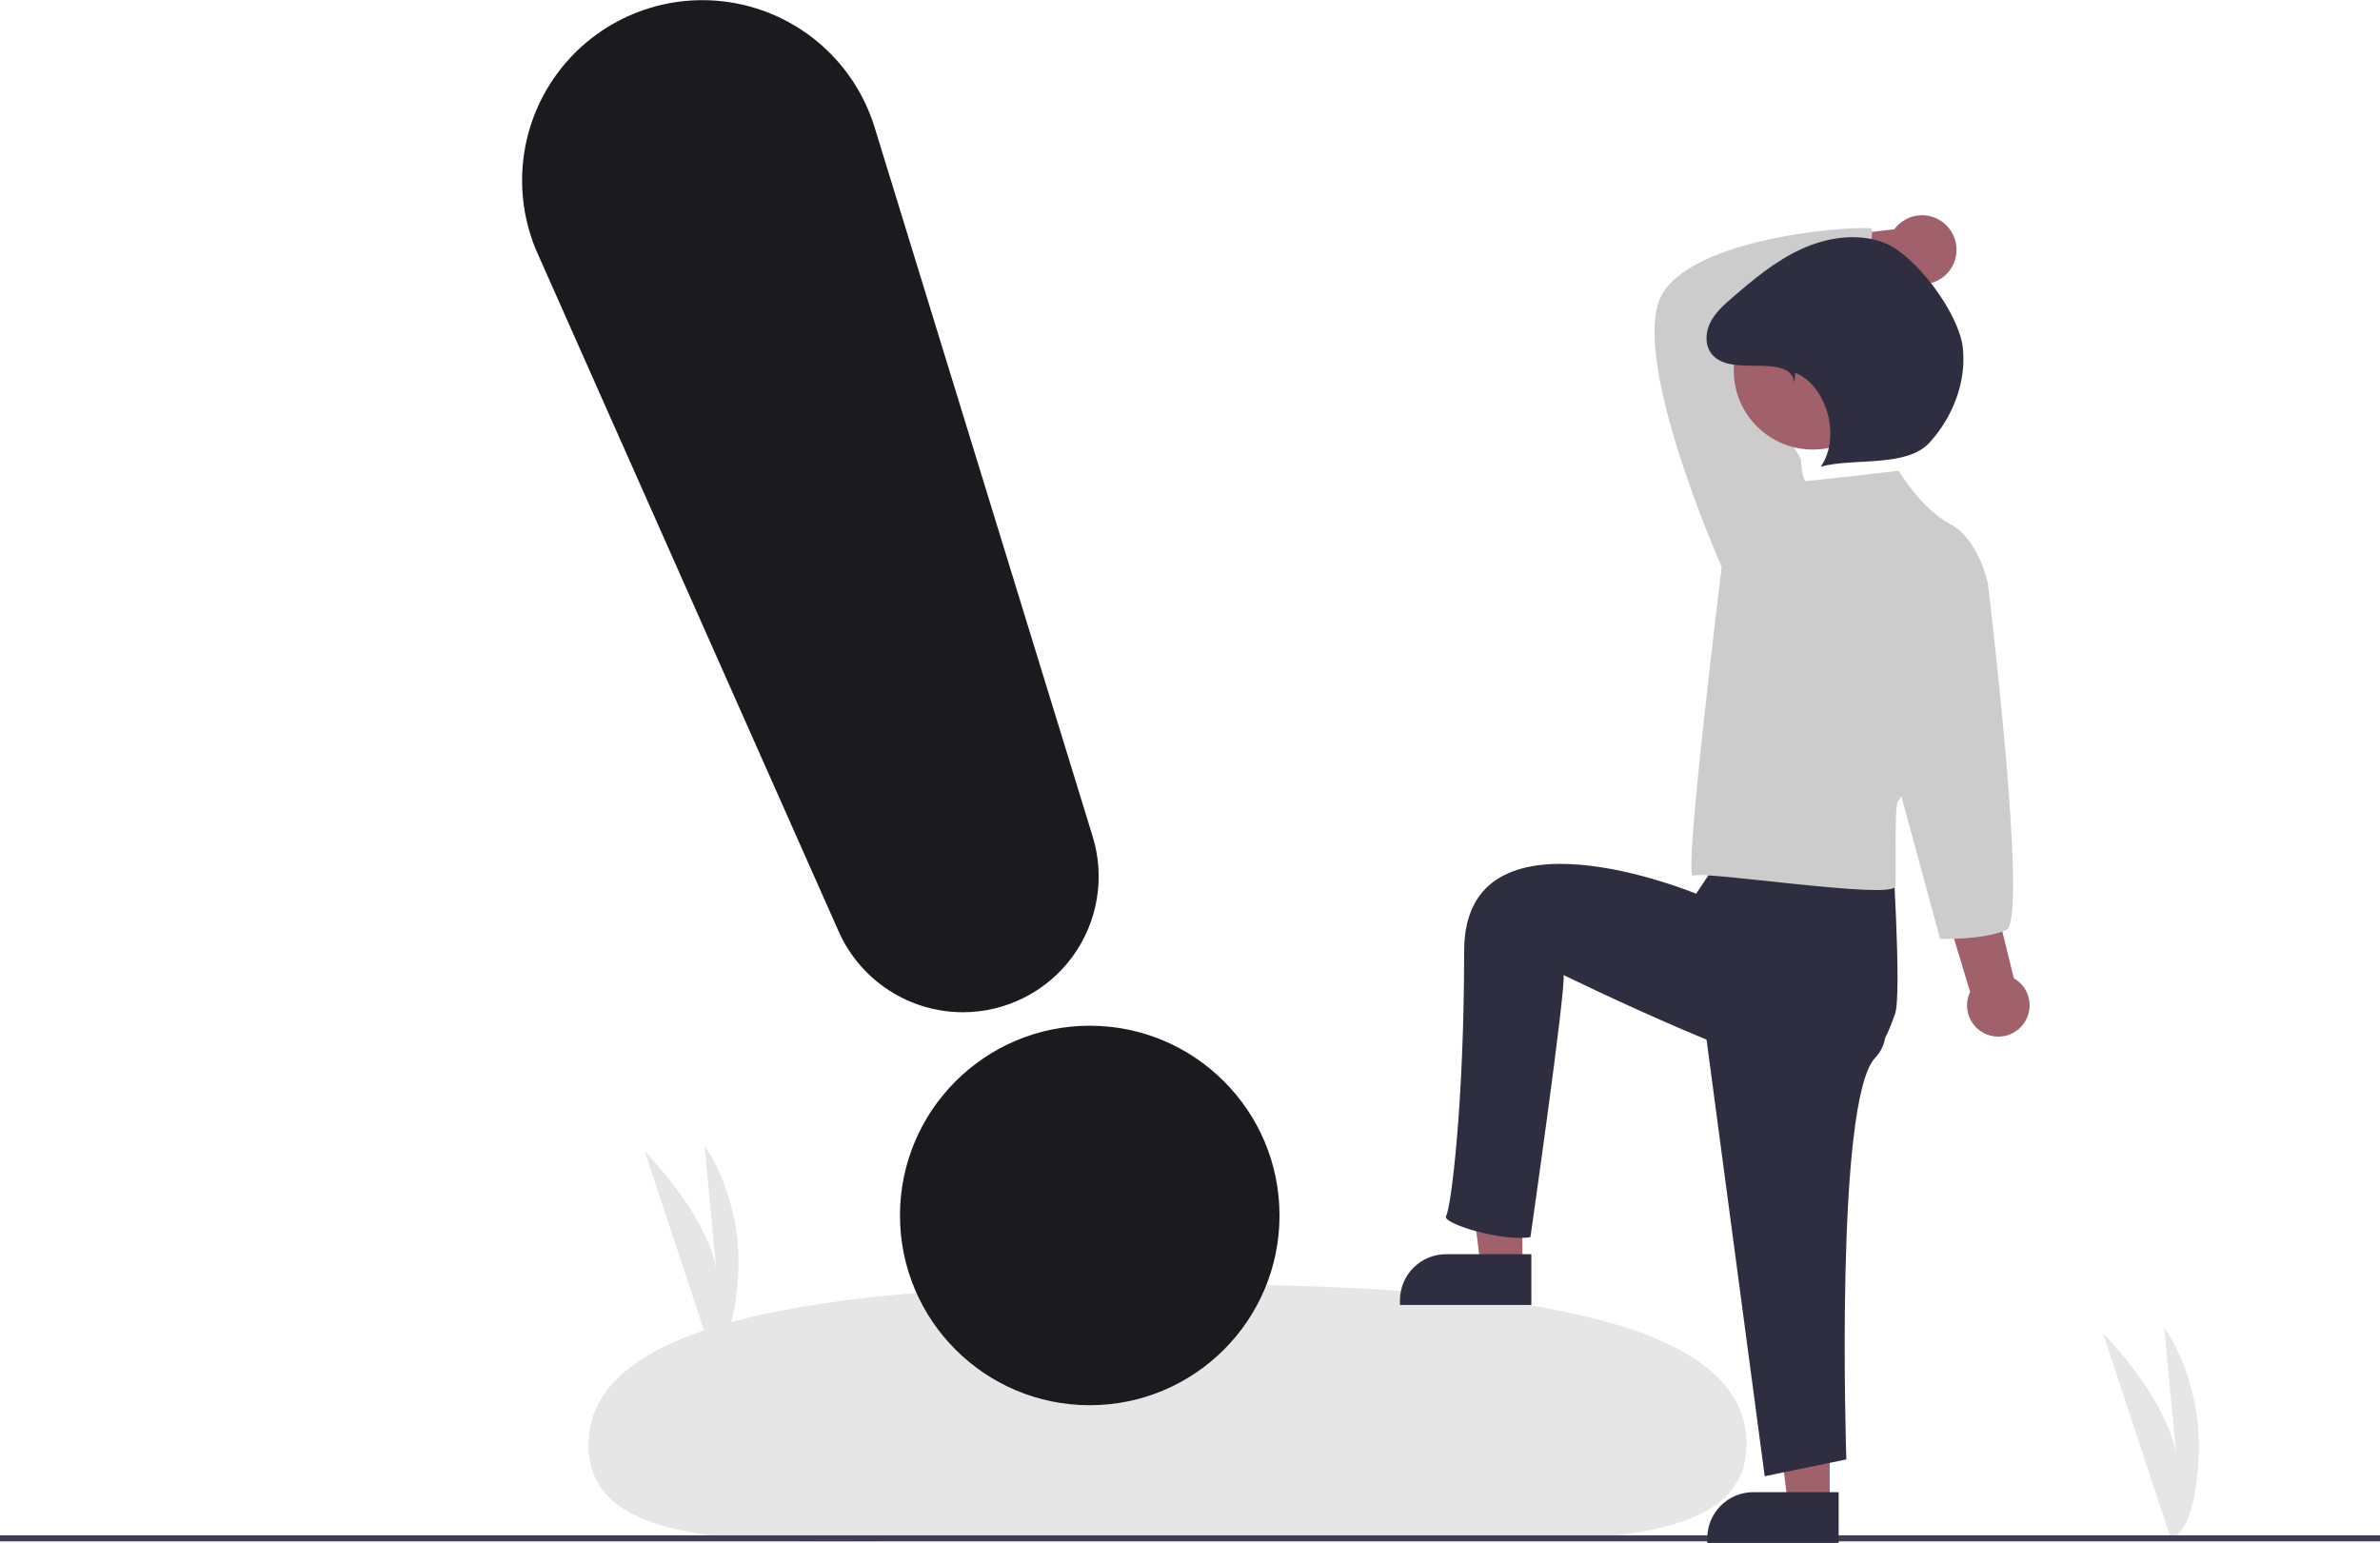
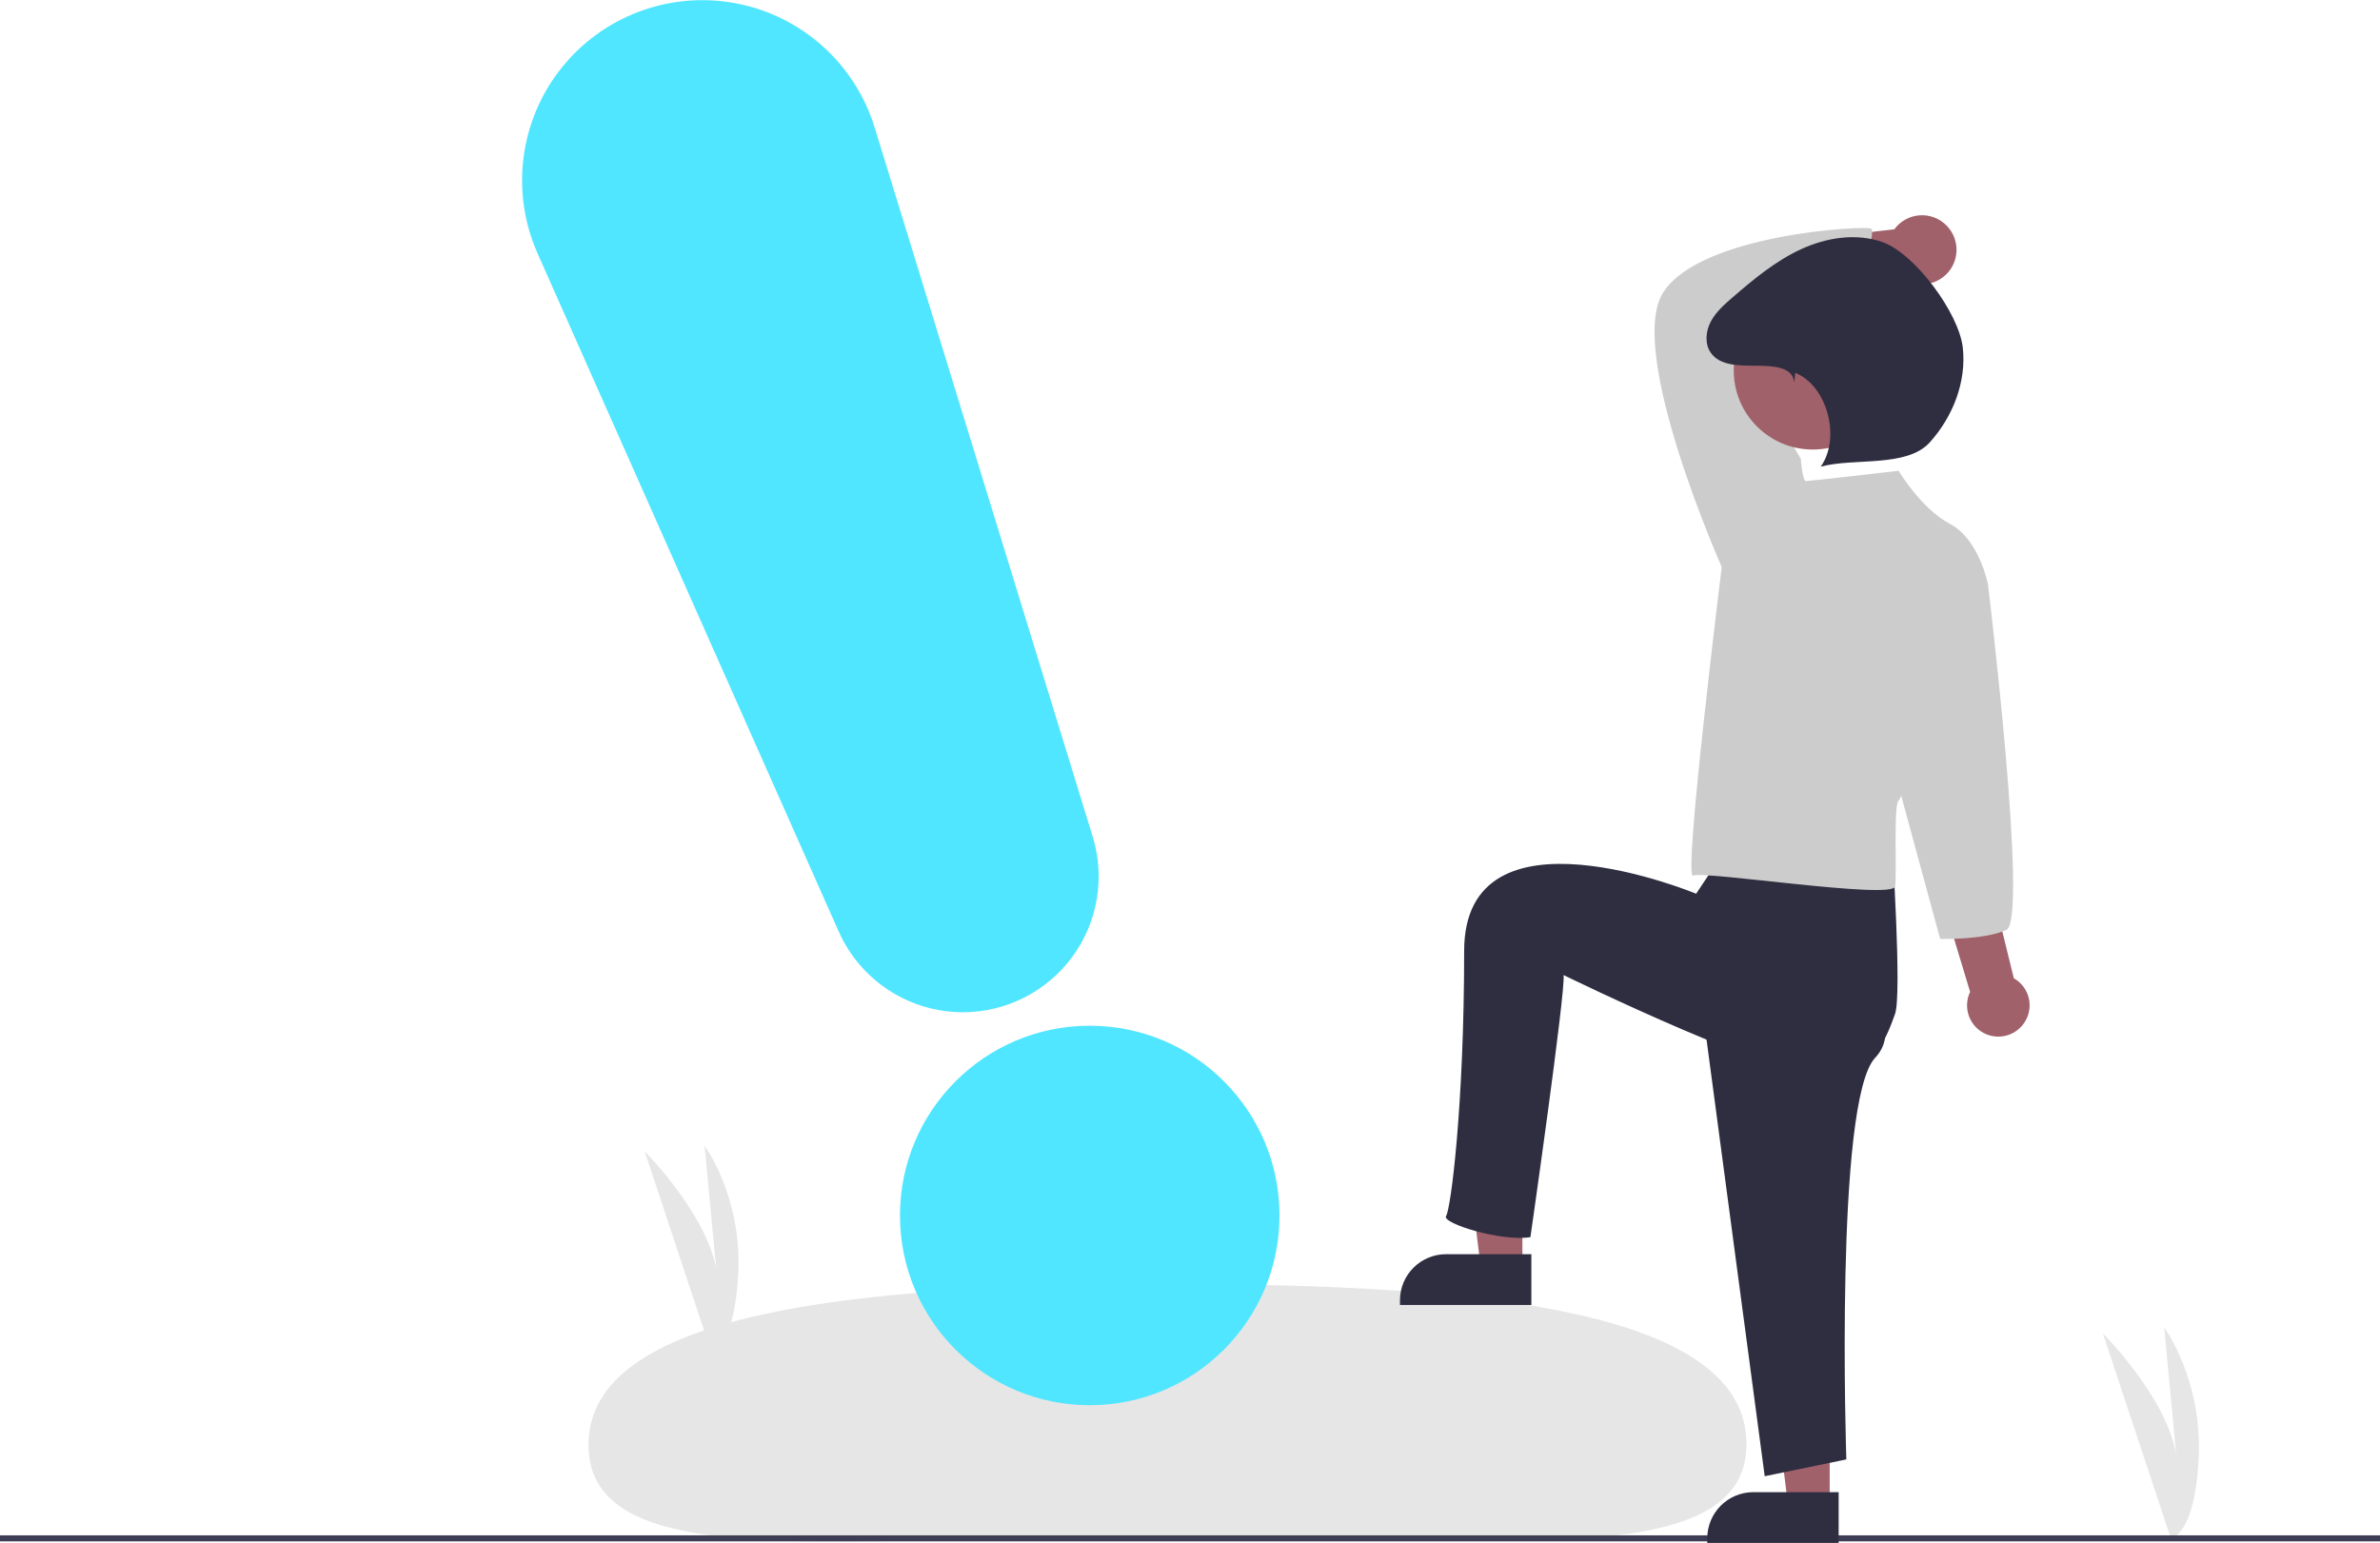
<svg xmlns="http://www.w3.org/2000/svg" id="ad6b5295-7ebf-4dc3-a7a8-a4a4b8d35fca" data-name="Layer 1" width="790" height="512.208" viewBox="0 0 790 512.208">
  <path d="M925.563,704.589,903,636.498s24.818,24.818,24.818,45.182l-4.455-47.091s12.727,17.182,11.455,43.273S925.563,704.589,925.563,704.589Z" transform="translate(-205 -193.896)" fill="#e6e6e6" />
  <path d="M441.021,642.589,419,576.135s24.222,24.222,24.222,44.096l-4.347-45.959s12.421,16.769,11.179,42.232S441.021,642.589,441.021,642.589Z" transform="translate(-205 -193.896)" fill="#e6e6e6" />
  <path d="M784.726,673.255c.038,43.715-86.665,30.268-192.809,30.36s-191.536,13.687-191.573-30.028,86.633-53.297,192.777-53.389S784.688,629.54,784.726,673.255Z" transform="translate(-205 -193.896)" fill="#e6e6e6" />
  <rect y="509.693" width="790" height="2" fill="#3f3d56" />
  <polygon points="505.336 420.322 491.459 420.322 484.855 366.797 505.336 366.797 505.336 420.322" fill="#a0616a" />
  <path d="M480.006,416.357H508.31a0,0,0,0,1,0,0V433.208a0,0,0,0,1,0,0H464.697a0,0,0,0,1,0,0v-1.541A15.309,15.309,0,0,1,480.006,416.357Z" fill="#2f2e41" />
  <polygon points="607.336 499.322 593.459 499.322 586.855 445.797 607.336 445.797 607.336 499.322" fill="#a0616a" />
  <path d="M582.006,495.357H610.31a0,0,0,0,1,0,0V512.208a0,0,0,0,1,0,0H566.697a0,0,0,0,1,0,0v-1.541A15.309,15.309,0,0,1,582.006,495.357Z" fill="#2f2e41" />
  <path d="M876.345,534.205A10.316,10.316,0,0,0,873.449,518.654l-32.23-131.293L820.611,396.228l38.335,126.949a10.372,10.372,0,0,0,17.398,11.028Z" transform="translate(-205 -193.896)" fill="#a0616a" />
  <path d="M851.208,268.86a11.382,11.382,0,0,0-17.415,1.152l-49.885,5.727,7.589,19.241,45.368-8.491a11.444,11.444,0,0,0,14.344-17.63Z" transform="translate(-205 -193.896)" fill="#a0616a" />
  <path d="M769,520.589l21.768,163.374,27.093-5.578s-3.984-118.982,9.562-133.325S810,505.589,810,505.589Z" transform="translate(-205 -193.896)" fill="#2f2e41" />
  <path d="M778,475.589l-10,15s-77-31.999-77,19-4.406,85.609-6,88,18.438,8.594,28,7c0,0,11.797-82.219,11-87,0,0,75.534,37.033,89.877,33.846S831.609,536.964,834,530.589s-1-57-1-57l-47.81-14.59Z" transform="translate(-205 -193.896)" fill="#2f2e41" />
  <path d="M779.349,385.529l-2.85-3.42s-31.924-71.828-19.382-91.21,67.268-22.233,68.978-21.092-4.085,15.943-.094,22.784c0,0-42.394,9.191-45.244,10.331s21.966,43.274,21.966,43.274l-2.85,25.653Z" transform="translate(-205 -193.896)" fill="#ccc" />
  <path d="M835.215,350.185S805.572,353.605,804.432,353.605s-1.71-7.411-1.71-7.411l-26.223,35.914S763.58,486.299,767,484.589s66.505,8.112,67.075,3.551-.57-27.363,1.14-28.503,29.643-71.828,29.643-71.828-2.85-14.822-12.541-19.952S835.215,350.185,835.215,350.185Z" transform="translate(-205 -193.896)" fill="#ccc" />
  <path d="M855.738,378.118l9.121,9.691S878.411,499.169,871,502.589s-22,3-22,3l-14.355-52.793Z" transform="translate(-205 -193.896)" fill="#ccc" />
  <circle cx="601.73" cy="122.998" r="26.239" fill="#a0616a" />
  <path d="M800.573,320.988c-.354-5.444-7.223-5.631-12.679-5.683s-11.978.143-15.065-4.355c-2.04-2.973-1.65-7.1.035-10.288s4.458-5.639,7.185-7.997c7.041-6.089,14.298-12.129,22.752-16.027s18.36-5.472,27.128-2.344c10.77,3.843,25.329,23.626,26.587,34.992s-3.285,22.953-10.942,31.446-25.182,5.066-36.211,8.088c6.705-9.49,2.285-26.733-8.456-31.164Z" transform="translate(-205 -193.896)" fill="#2f2e41" />
-   <circle cx="361.722" cy="403.505" r="62.989" fill="#1a1a1f" />
-   <path d="M524.656,529.936a45.159,45.159,0,0,1-41.255-26.786L383.449,278.058a59.83,59.83,0,1,1,111.87-41.864l72.377,235.412a45.08,45.08,0,0,1-43.04,58.33Z" transform="translate(-205 -193.896)" fill="#1a1a1f" />
+   <circle cx="361.722" cy="403.505" r="62.989" fill="#50e6ff" />
+   <path d="M524.656,529.936a45.159,45.159,0,0,1-41.255-26.786L383.449,278.058a59.83,59.83,0,1,1,111.87-41.864l72.377,235.412a45.08,45.08,0,0,1-43.04,58.33Z" transform="translate(-205 -193.896)" fill="#50e6ff" />
</svg>
